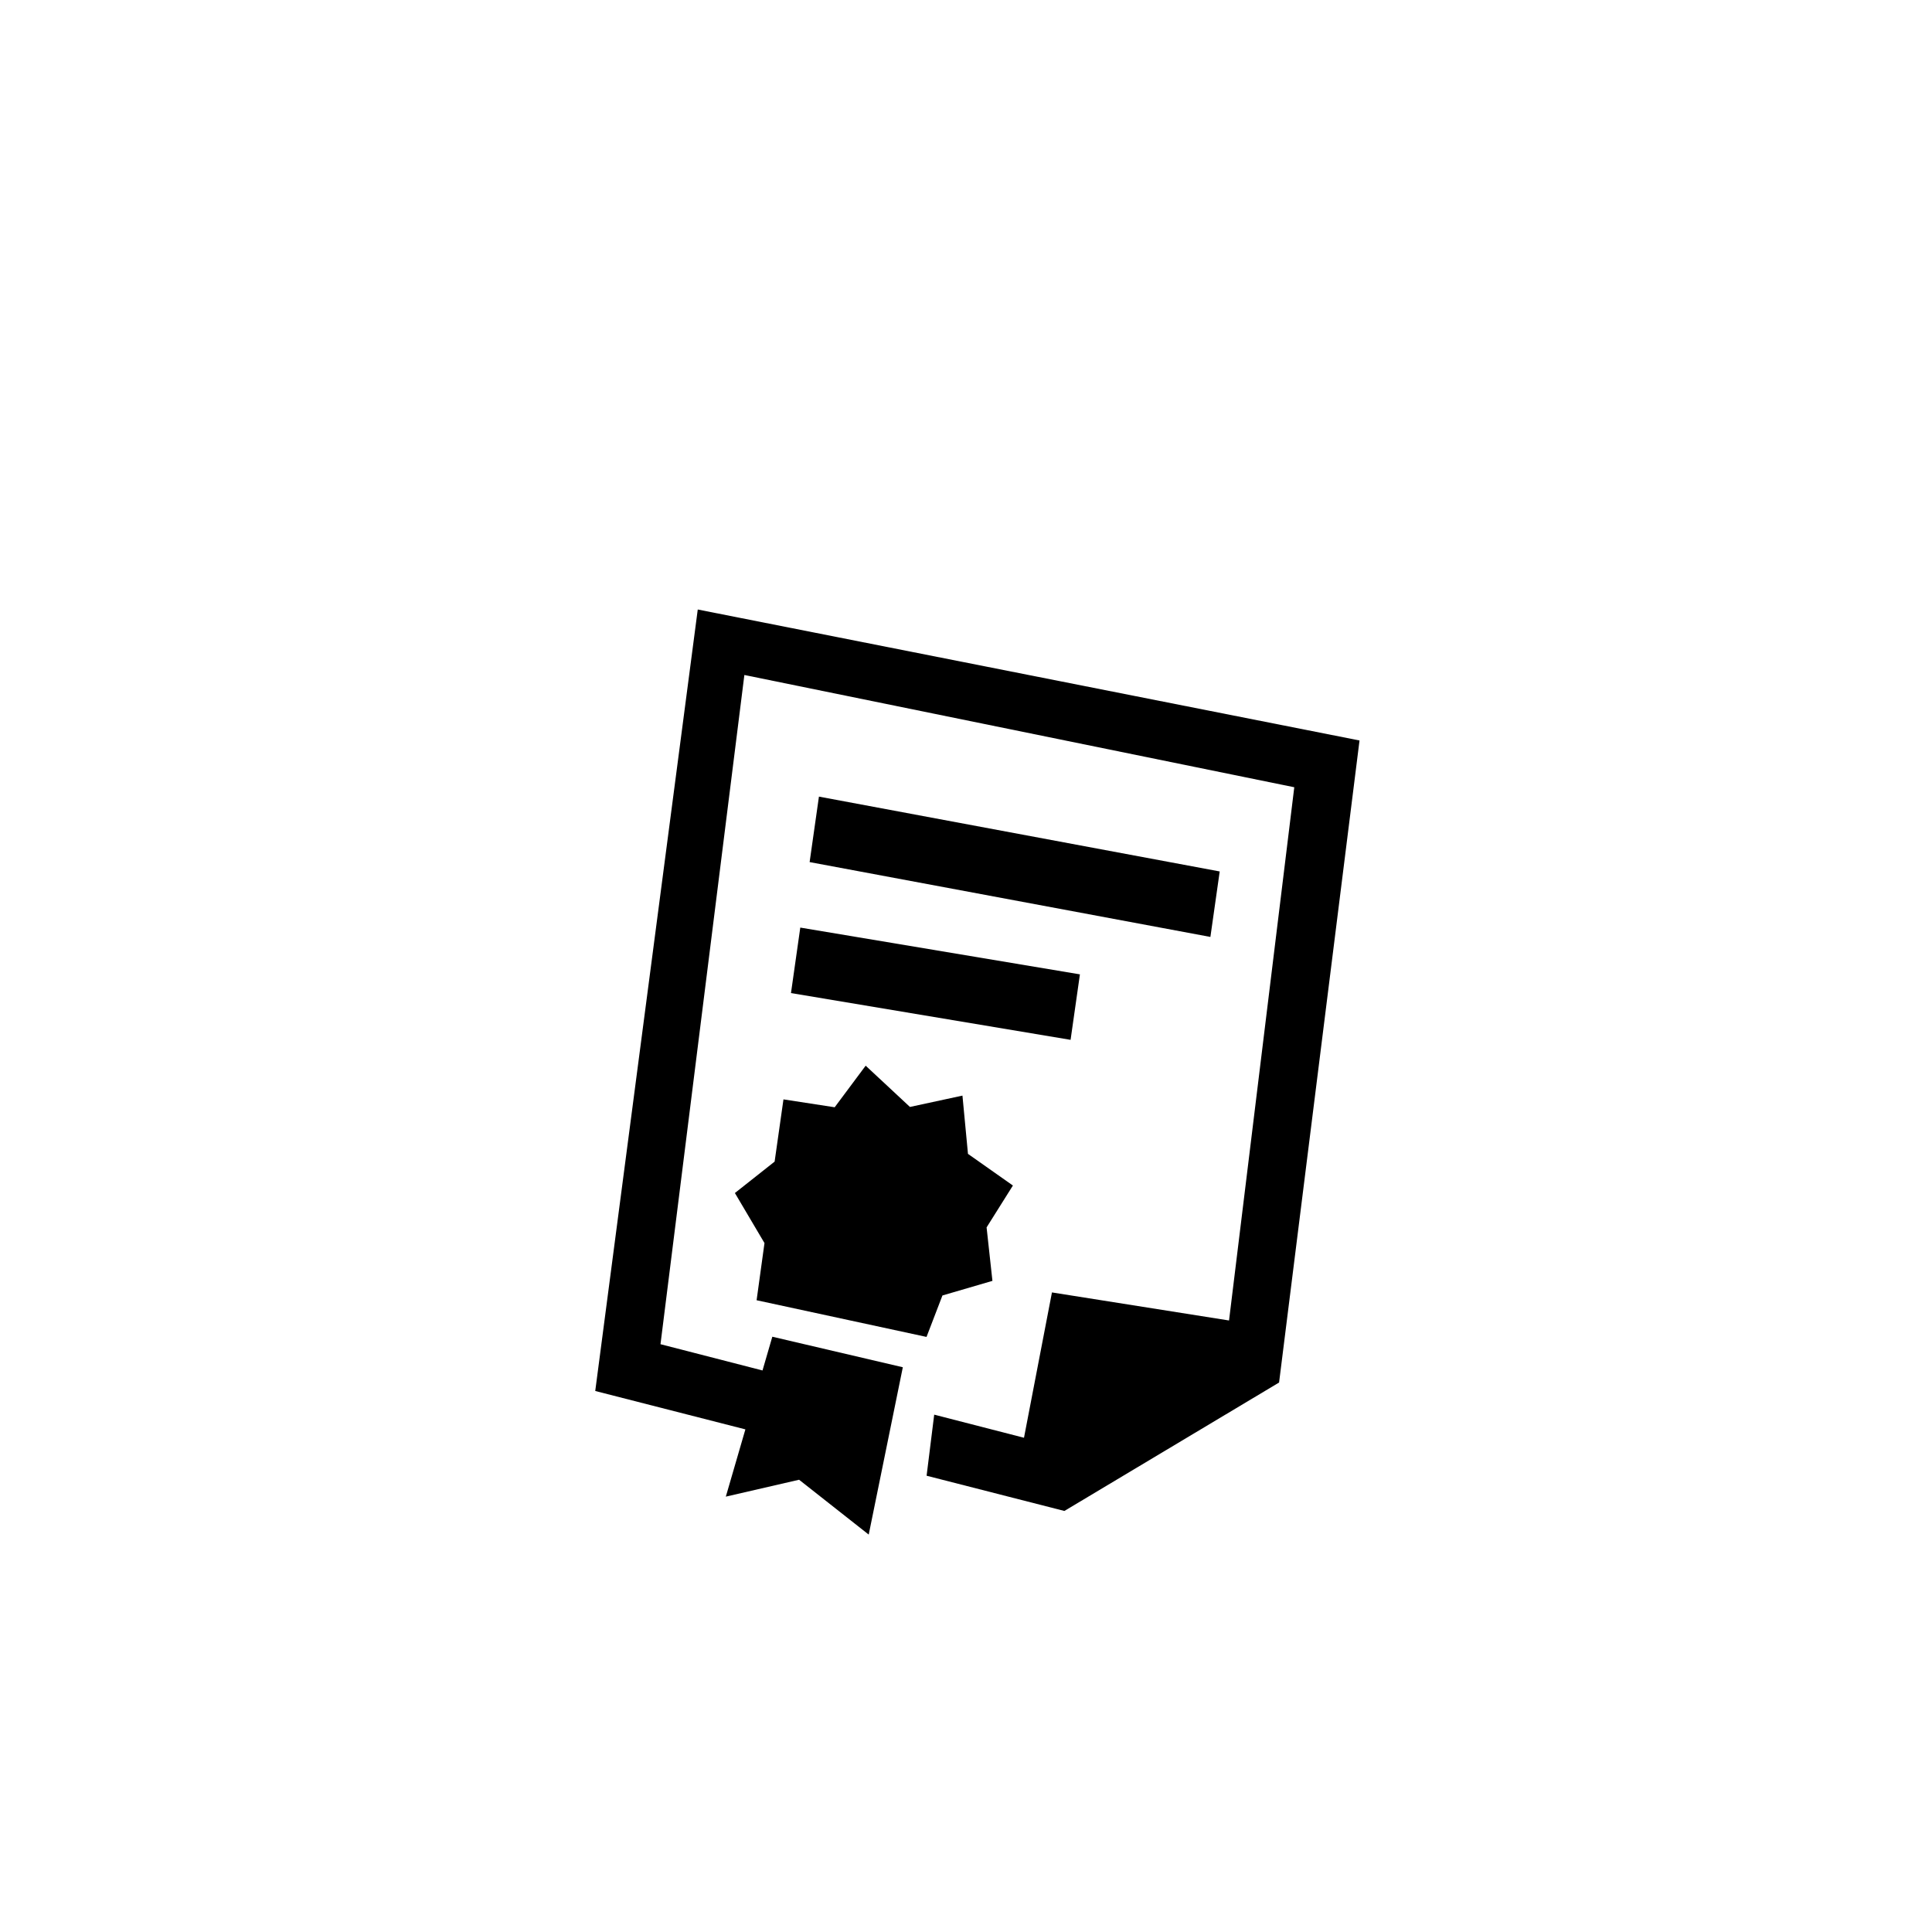
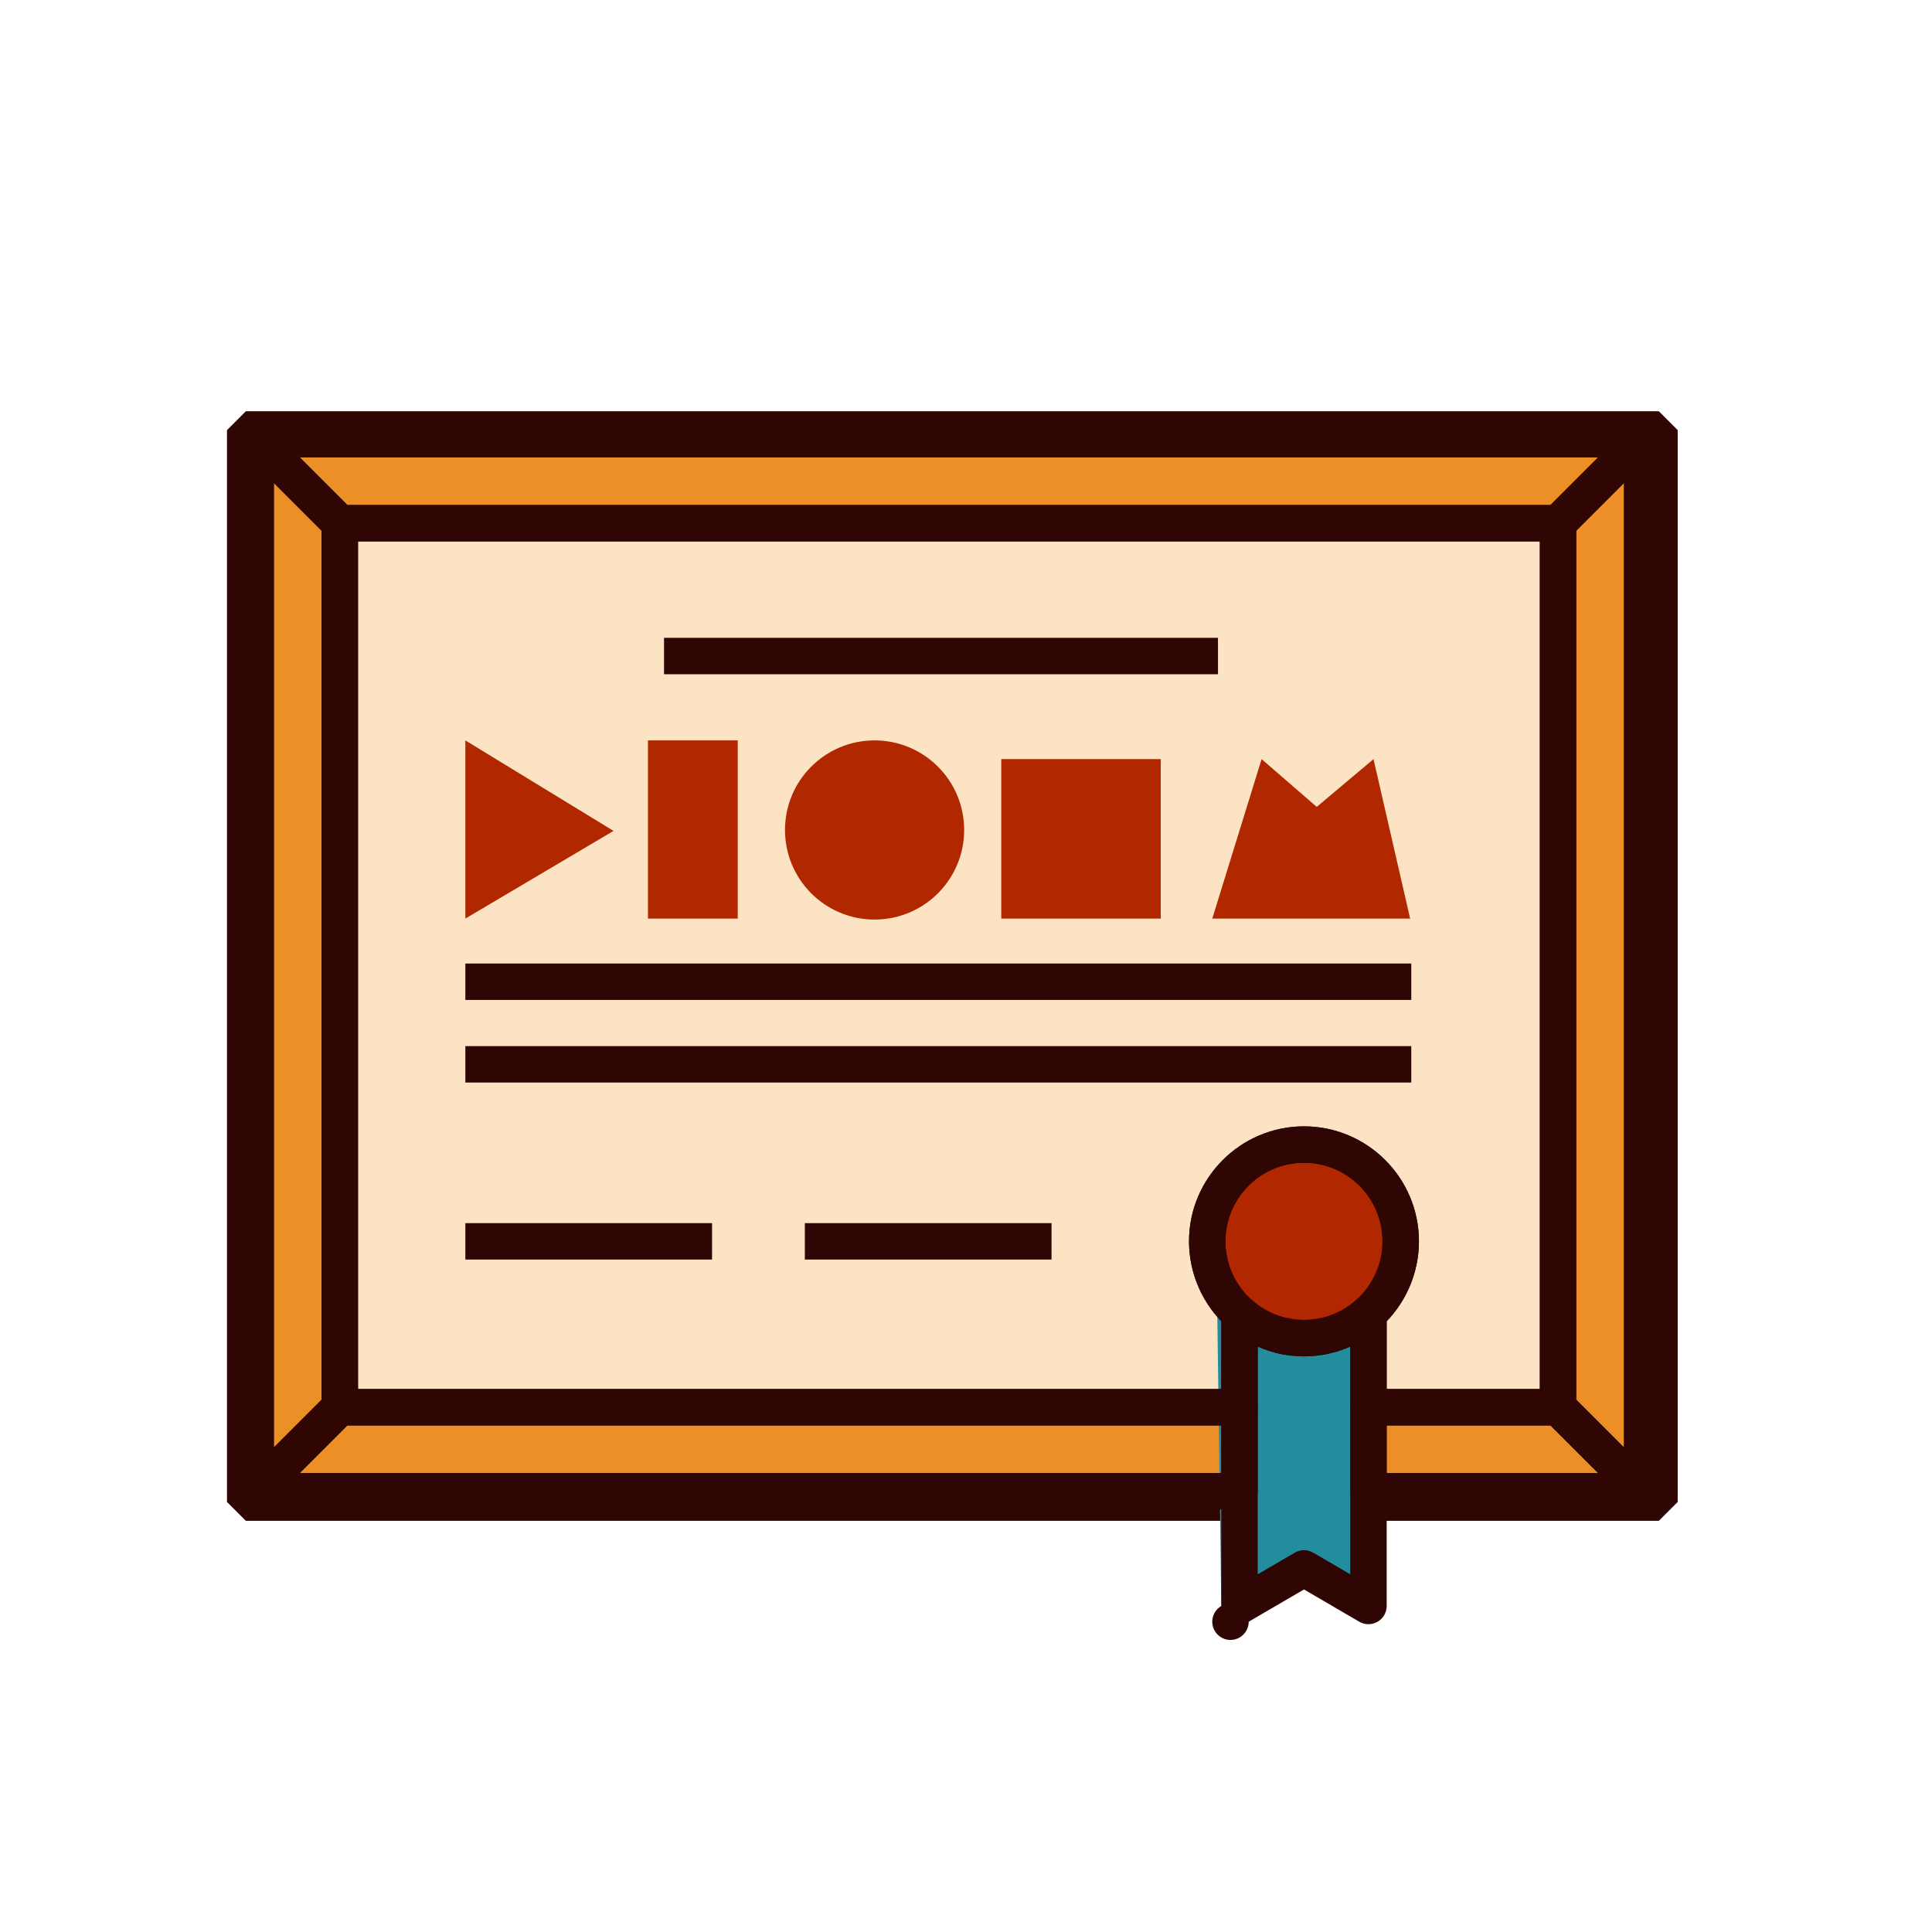
- <svg xmlns="http://www.w3.org/2000/svg" width="800px" height="800px" viewBox="-20 0 190 190" fill="none">
-   <path fill-rule="evenodd" clip-rule="evenodd" d="M84.676 148.593L71.125 145.128L71.873 139.122L80.703 141.394L83.453 127.102L100.868 129.861L107.284 77.421L53.204 66.381L44.955 132.194L54.988 134.776L55.953 131.458L68.787 134.461L65.433 150.917L58.585 145.523L51.38 147.184L53.304 140.57L38.538 136.795L48.62 59.941L113.7 72.821L105.789 135.963L84.676 148.593ZM99.951 85.702L99.035 92.142L59.621 84.781L60.537 78.342L99.951 85.702ZM57.788 97.662L58.703 91.222L86.203 95.822L85.285 102.262L57.788 97.662ZM72.683 127.402L71.118 131.478L54.407 127.87L55.182 122.248L52.272 117.326L56.179 114.237L57.049 108.117L62.085 108.893L65.133 104.803L69.488 108.861L74.651 107.746L75.194 113.476L79.613 116.589L77.025 120.707L77.599 125.965L72.683 127.402Z" fill="#000000" />
+ <svg xmlns="http://www.w3.org/2000/svg" width="800px" height="800px" viewBox="0 0 1024 1024" class="icon" version="1.1">
+   <path d="M130.307 227.97h748.911v568.098H130.307z" fill="#ED8F27" />
+   <path d="M879.218 806.068H130.307l-10-10V227.971l10-10h748.911l10 10v568.098l-10 9.999z m-738.911-20h728.911V237.971H140.307v548.097z" fill="#300604" />
+   <path d="M182.067 278.597h650.094v457.616H182.067z" fill="#FCE3C3" />
+   <path d="M647.317 851.206l48.691-28.271 34.106 36.642-2.786-162.345-82.199-4.633z" fill="#228E9D" />
+   <path d="M696.205 658.662m-51.076 0a51.076 51.076 0 1 0 102.152 0 51.076 51.076 0 1 0-102.152 0Z" fill="#B12800" />
+   <path d="M135.602 800.025a9.648 9.648 0 0 1-9.653-9.653V232.795a9.647 9.647 0 0 1 5.958-8.917 9.66 9.66 0 0 1 10.52 2.093l44.506 44.506a9.651 9.651 0 0 1 2.828 6.825v468.565a9.651 9.651 0 0 1-2.828 6.825l-44.506 44.506a9.65 9.65 0 0 1-6.825 2.827z m9.653-543.927V767.07l25.2-25.201V281.298l-25.2-25.2zM870.3 800.025a9.65 9.65 0 0 1-6.825-2.828l-44.506-44.506a9.651 9.651 0 0 1-2.828-6.825V277.301a9.651 9.651 0 0 1 2.828-6.825l44.506-44.506a9.648 9.648 0 0 1 10.52-2.093 9.646 9.646 0 0 1 5.958 8.917v557.578a9.646 9.646 0 0 1-9.653 9.653z m-34.853-58.156l25.2 25.201V256.098l-25.2 25.2v460.571z" fill="#300604" />
+   <path d="M825.794 286.954H180.108a9.658 9.658 0 0 1-6.825-2.828l-44.506-44.506a9.654 9.654 0 0 1-2.093-10.52 9.66 9.66 0 0 1 8.917-5.958H870.3a9.652 9.652 0 0 1 6.824 16.478l-44.506 44.506a9.654 9.654 0 0 1-6.824 2.828z m-641.689-19.306h637.692l25.2-25.2H158.905l25.2 25.2zM656.969 800.025H135.602a9.653 9.653 0 0 1-6.824-16.477l44.506-44.506a9.656 9.656 0 0 1 6.825-2.828H656.97c5.329 0 9.653 4.321 9.653 9.653v44.506c-0.001 5.332-4.325 9.652-9.654 9.652zM158.905 780.72h488.412v-25.2H184.105l-25.2 25.2zM870.3 800.025H725.306c-5.329 0-9.653-4.32-9.653-9.653v-44.506c0-5.332 4.324-9.653 9.653-9.653h100.488a9.658 9.658 0 0 1 6.825 2.828l44.506 44.506a9.653 9.653 0 0 1-6.825 16.478zM734.959 780.72h112.039l-25.2-25.2H734.96v25.2z" fill="#300604" />
+   <path d="M825.794 755.519H725.306c-5.329 0-9.653-4.321-9.653-9.653v-49.653a9.668 9.668 0 0 1 3.206-7.186c8.836-7.921 13.901-19.255 13.901-31.092 0-22.96-18.671-41.64-41.615-41.64-22.956 0-41.634 18.68-41.634 41.64a41.694 41.694 0 0 0 13.888 31.048 9.635 9.635 0 0 1 3.224 7.198v49.685c0 5.332-4.324 9.653-9.653 9.653H180.108c-5.329 0-9.653-4.321-9.653-9.653V277.301c0-5.332 4.324-9.653 9.653-9.653h645.685c5.329 0 9.653 4.321 9.653 9.653v468.565c0.001 5.333-4.323 9.653-9.652 9.653z m-90.835-19.305h81.182v-449.26h-626.38v449.26h457.555v-35.931a61.033 61.033 0 0 1-17.113-42.347c0-33.606 27.338-60.946 60.94-60.946 33.591 0 60.921 27.34 60.921 60.946 0 15.824-6.184 31.026-17.106 42.37v35.908z" fill="#300604" />
+   <path d="M351.943 338.053h293.614v19.306H351.943zM246.648 510.679h501.357v19.306H246.648zM246.648 554.468h501.357v19.306H246.648zM246.648 648.283h130.753v19.306H246.648zM426.583 648.283h130.754v19.306H426.583zM680.856 718.011l-1.835-0.346c-1.345-0.279-2.2-0.465-2.992-0.691l5.329-18.558c0.34 0.1 0.717 0.167 1.081 0.242l1.973 0.38-3.556 18.973zM700.873 718.102l-2.401-19.155 5.48 18.558c-0.974 0.264-2.03 0.465-3.079 0.597z" fill="#300604" />
+   <path d="M725.306 860.859a9.634 9.634 0 0 1-4.864-1.317l-29.298-17.094-29.31 17.097a9.653 9.653 0 1 1-14.517-8.34V696.182a9.654 9.654 0 0 1 16.101-7.183 40.115 40.115 0 0 0 9.143 6.175c1.672 0.873 3.325 1.568 5.273 2.231 0.873 0.301 1.728 0.568 2.595 0.795 0.302 0.057 0.591 0.122 0.848 0.195 0.415 0.113 0.88 0.204 1.345 0.302l1.791 0.342c4.393 0.707 8.918 0.741 13.706-0.041l3.167-0.669c0.924-0.223 1.929-0.474 2.872-0.826 5.606-1.876 10.451-4.698 14.737-8.506 2.847-2.52 6.913-3.145 10.363-1.587a9.652 9.652 0 0 1 5.7 8.805v154.993a9.655 9.655 0 0 1-4.845 8.371 9.66 9.66 0 0 1-4.807 1.28z m-58.684-147.121v120.663l19.658-11.469a9.655 9.655 0 0 1 9.728 0.003l19.645 11.463V713.753a59.866 59.866 0 0 1-5.052 1.942c-1.339 0.509-3.111 0.999-4.889 1.423l-4.261 0.893c-7.283 1.194-13.473 1.166-20.362 0.041l-2.067-0.387a55.936 55.936 0 0 1-2.432-0.544 10.192 10.192 0 0 1-0.578-0.125 53.317 53.317 0 0 1-4.456-1.335 58.645 58.645 0 0 1-4.934-1.923z" fill="#300604" />
+   <path d="M691.144 718.894c-3.236 0-6.624-0.283-10.055-0.842l-2.067-0.387a50.222 50.222 0 0 1-2.464-0.55 9.445 9.445 0 0 1-0.766-0.176 111.37 111.37 0 0 1-3.406-1.015c-0.088-0.028-0.71-0.223-0.798-0.252a59.35 59.35 0 0 1-7.655-3.23 60.702 60.702 0 0 1-12.537-8.384 8.89 8.89 0 0 1-0.855-0.678 60.996 60.996 0 0 1-20.337-45.446c0-33.606 27.338-60.946 60.94-60.946 33.591 0 60.921 27.34 60.921 60.946 0 17.313-7.402 33.882-20.311 45.464-0.346 0.308-0.71 0.591-1.088 0.842-5.97 5.102-12.694 8.949-20.016 11.437-1.672 0.553-3.281 1.043-4.94 1.439l-2.143 0.481c-0.597 0.169-1.647 0.371-2.696 0.503a60.648 60.648 0 0 1-9.727 0.794z m-10.589-20.67c0.258 0.05 0.503 0.11 0.729 0.17 0.415 0.122 0.792 0.189 1.156 0.264l1.929 0.371c4.481 0.726 8.962 0.751 13.75-0.031 0.126-0.034 1.056-0.198 1.188-0.226l1.979-0.443c1.043-0.251 2.136-0.591 3.218-0.952 5.222-1.776 10.08-4.632 14.366-8.466 0.277-0.245 0.56-0.471 0.855-0.678 8.295-7.877 13.033-18.853 13.033-30.297 0-22.96-18.671-41.64-41.615-41.64-22.956 0-41.634 18.68-41.634 41.64a41.684 41.684 0 0 0 13.172 30.391c0.257 0.189 0.509 0.396 0.754 0.613a41.585 41.585 0 0 0 9.194 6.272 40.533 40.533 0 0 0 5.204 2.194c1.044 0.319 1.892 0.583 2.722 0.818z" fill="#300604" />
+   <path d="M246.648 392.427v94.443l78.528-46.474zM343.431 392.427h47.583v94.443h-47.583z" fill="#B12800" />
+   <path d="M463.544 439.907m-47.48 0a47.48 47.48 0 1 0 94.96 0 47.48 47.48 0 1 0-94.96 0Z" fill="#B12800" />
+   <path d="M530.689 402.347h84.523v84.523h-84.523zM642.536 486.87l26.134-84.523 29.232 25.32 30.083-25.32 19.419 84.523z" fill="#B12800" />
</svg>
